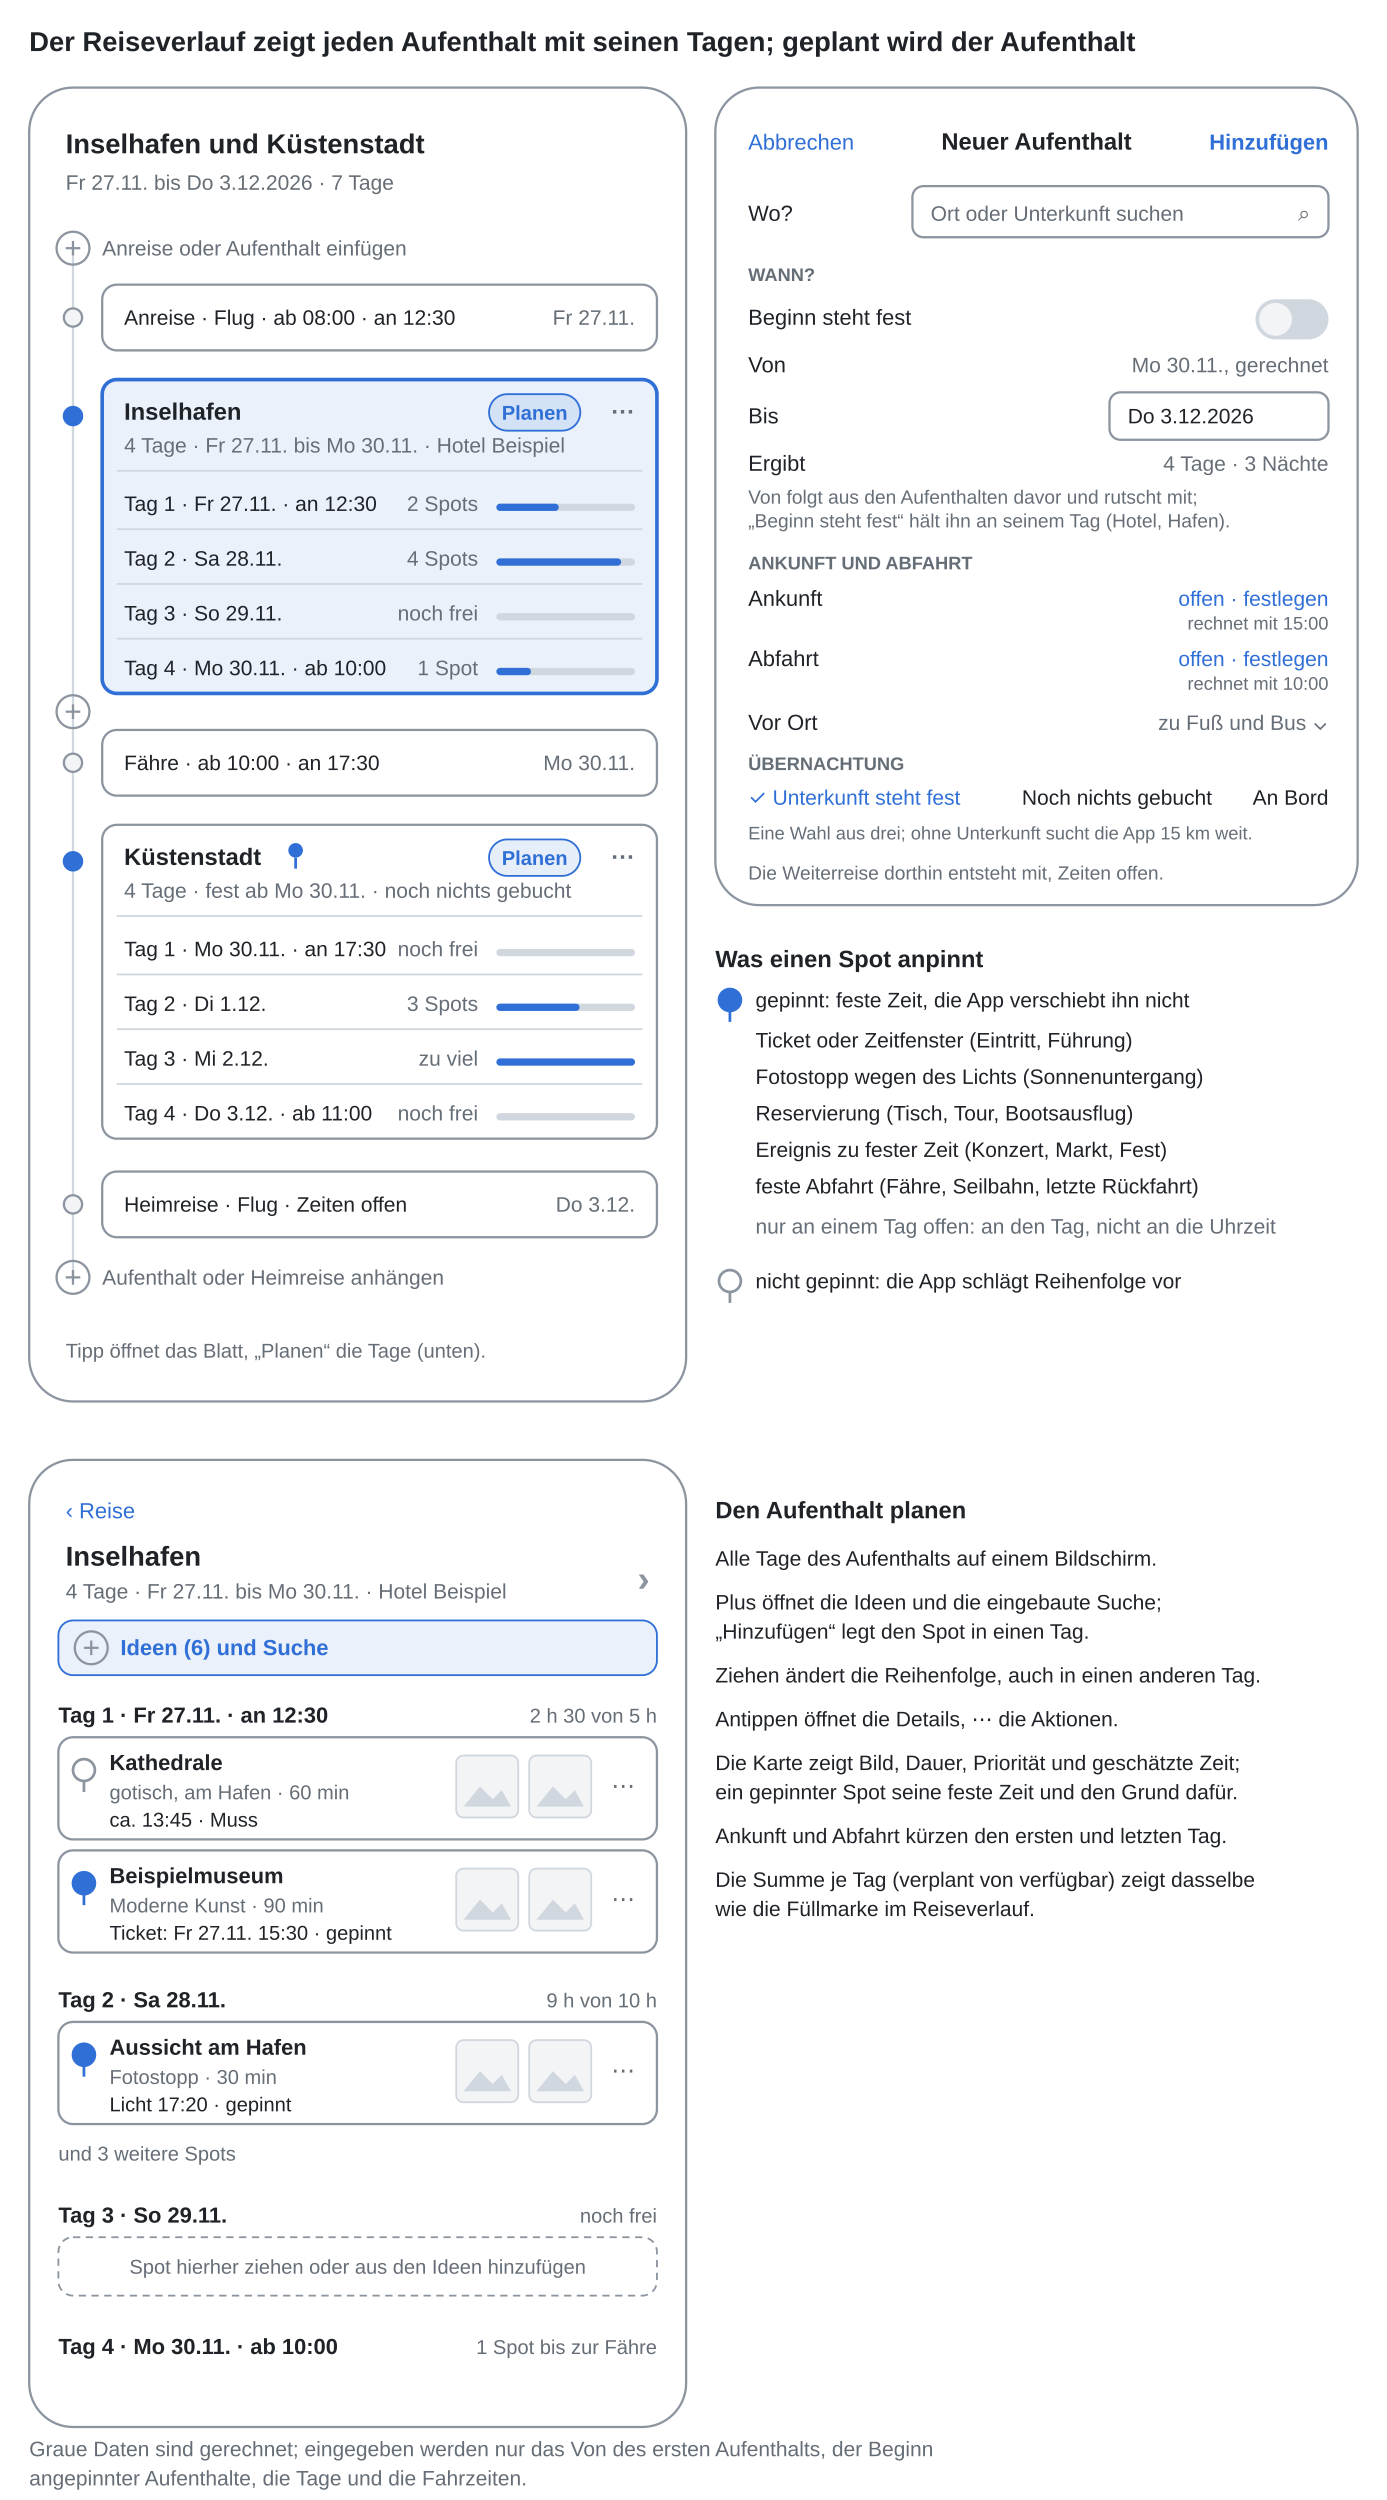
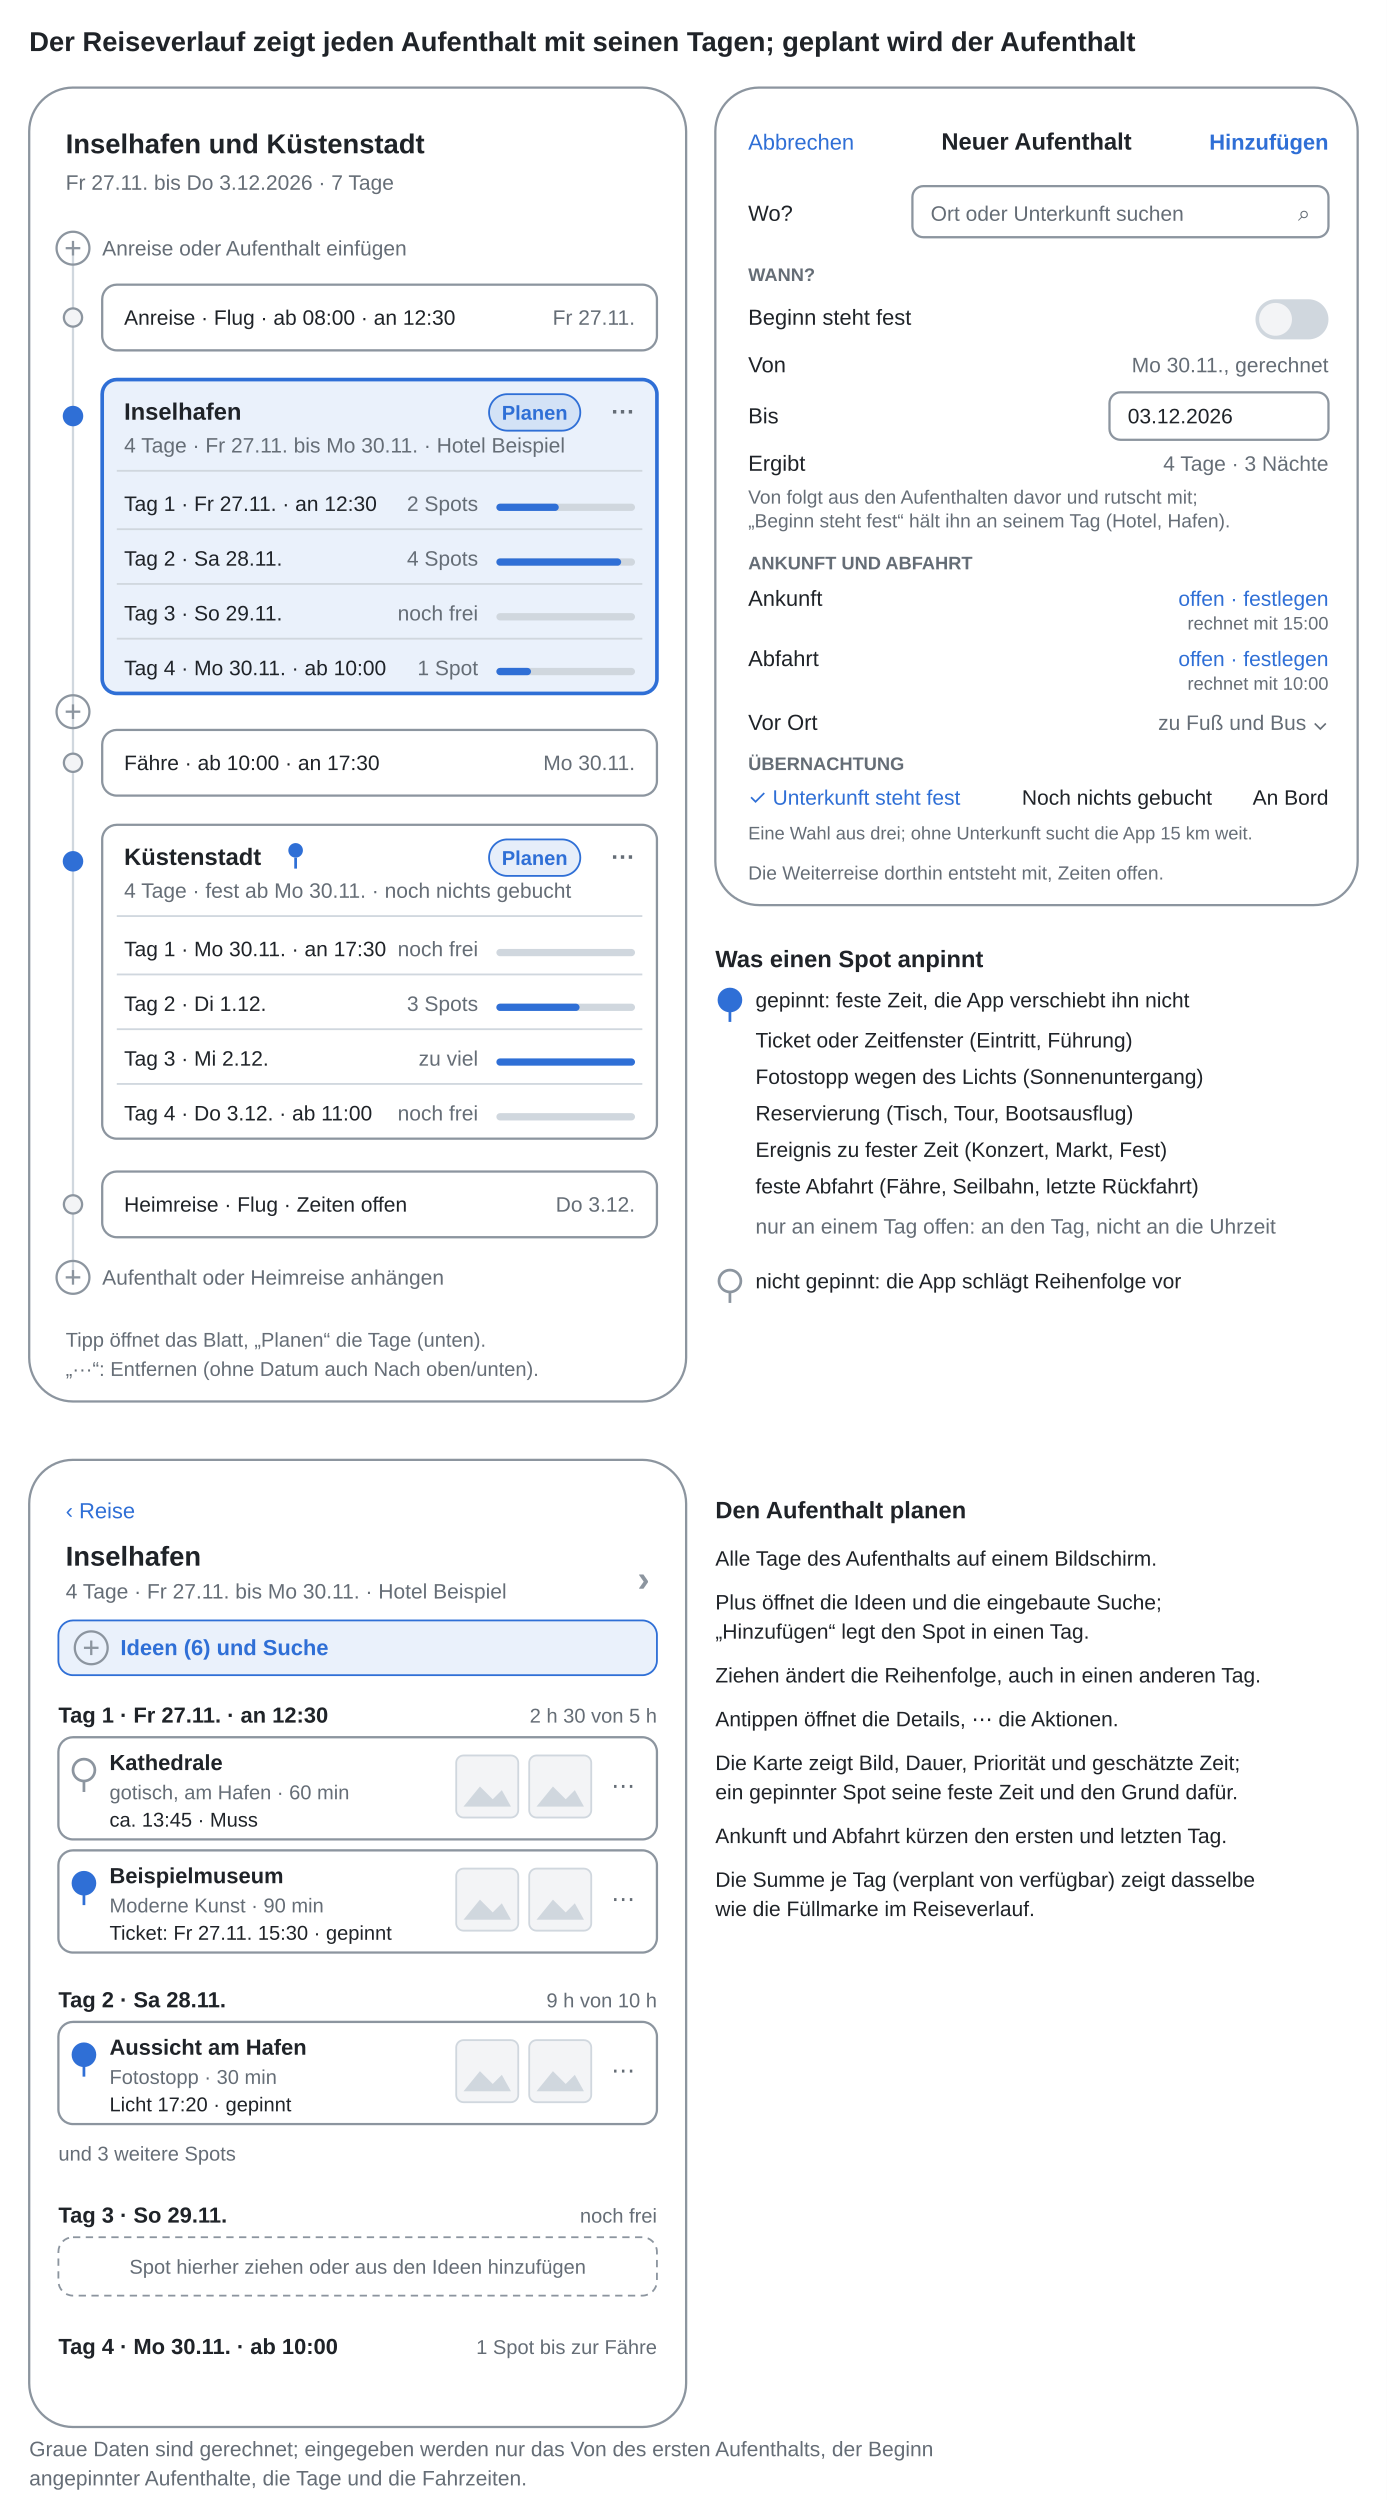
<svg xmlns="http://www.w3.org/2000/svg" width="760" height="1370" font-family="-apple-system, 'Helvetica Neue', Arial, sans-serif" viewBox="0 0 760 1370" role="img" aria-label="Der Reiseverlauf zeigt jeden Aufenthalt mit seinen Tagen; der Aufenthalt wird mit allen Tagen auf einmal geplant" font-size="13">
  <rect width="100%" height="100%" fill="#ffffff" />
  <text x="16" y="28" font-size="15" font-weight="600" fill="#1f2328">Der Reiseverlauf zeigt jeden Aufenthalt mit seinen Tagen; geplant wird der Aufenthalt</text>
  <g>
    <rect x="16" y="48" width="360" height="720" rx="24" fill="none" stroke="#8c959f" stroke-width="1.25" />
    <text x="36" y="84" font-size="15" font-weight="600" fill="#1f2328">Inselhafen und Küstenstadt</text>
    <text x="36" y="104" font-size="11.5" fill="#656d76">Fr 27.11. bis Do 3.12.2026 · 7 Tage</text>
  </g>
  <g>
    <line x1="40" y1="136" x2="40" y2="700" stroke="#d0d7de" stroke-width="1.25" />
  </g>
  <g>
    <g>
      <circle cx="40" cy="136" r="9" fill="none" stroke="#8c959f" stroke-width="1.25" />
      <path d="M36 136H44M40 132V140" stroke="#8c959f" stroke-width="1.25" />
    </g>
    <text x="56" y="140" font-size="11.5" fill="#656d76">Anreise oder Aufenthalt einfügen</text>
  </g>
  <g>
    <circle cx="40" cy="174" r="5" fill="#f3f4f6" stroke="#8c959f" stroke-width="1.25" />
    <rect x="56" y="156" width="304" height="36" rx="8" fill="none" fill-opacity="1" stroke="#8c959f" stroke-width="1.25" />
    <text x="68" y="178" font-size="11.5" fill="#1f2328">Anreise · Flug · ab 08:00 · an 12:30</text>
    <text x="348" y="178" text-anchor="end" font-size="11.5" fill="#656d76">Fr 27.11.</text>
  </g>
  <g>
    <circle cx="40" cy="228" r="5" fill="#2f6fd6" stroke="#2f6fd6" stroke-width="1.25" />
    <rect x="56" y="208" width="304" height="172" rx="8" fill="#2f6fd6" fill-opacity="0.1" stroke="#2f6fd6" stroke-width="2" />
    <text x="68" y="230" font-weight="600" fill="#1f2328">Inselhafen</text>
    <rect x="268" y="216" width="50" height="20" rx="10" fill="#2f6fd6" fill-opacity="0.12" stroke="#2f6fd6" />
    <text x="293" y="230" font-size="11" font-weight="600" text-anchor="middle" fill="#2f6fd6">Planen</text>
    <text x="348" y="230" font-size="13" font-weight="600" text-anchor="end" fill="#656d76">···</text>
    <text x="68" y="248" font-size="11.5" fill="#656d76">4 Tage · Fr 27.11. bis Mo 30.11. · Hotel Beispiel</text>
    <line x1="64" y1="258" x2="352" y2="258" stroke="#d0d7de" />
    <text x="68" y="280" font-size="11.5" fill="#1f2328">Tag 1 · Fr 27.11. · an 12:30</text>
    <text x="262" y="280" text-anchor="end" font-size="11.5" fill="#656d76">2 Spots</text>
    <g>
      <rect x="272" y="276" width="76" height="4" rx="2" fill="#d0d7de" />
      <rect x="272" y="276" width="34.2" height="4" rx="2" fill="#2f6fd6" />
    </g>
    <line x1="64" y1="290" x2="352" y2="290" stroke="#d0d7de" />
    <text x="68" y="310" font-size="11.5" fill="#1f2328">Tag 2 · Sa 28.11.</text>
    <text x="262" y="310" text-anchor="end" font-size="11.5" fill="#656d76">4 Spots</text>
    <g>
      <rect x="272" y="306" width="76" height="4" rx="2" fill="#d0d7de" />
      <rect x="272" y="306" width="68.4" height="4" rx="2" fill="#2f6fd6" />
    </g>
    <line x1="64" y1="320" x2="352" y2="320" stroke="#d0d7de" />
    <text x="68" y="340" font-size="11.5" fill="#1f2328">Tag 3 · So 29.11.</text>
    <text x="262" y="340" text-anchor="end" font-size="11.5" fill="#656d76">noch frei</text>
    <g>
      <rect x="272" y="336" width="76" height="4" rx="2" fill="#d0d7de" />
      <rect x="272" y="336" width="0" height="4" rx="2" fill="#2f6fd6" />
    </g>
    <line x1="64" y1="350" x2="352" y2="350" stroke="#d0d7de" />
    <text x="68" y="370" font-size="11.5" fill="#1f2328">Tag 4 · Mo 30.11. · ab 10:00</text>
    <text x="262" y="370" text-anchor="end" font-size="11.5" fill="#656d76">1 Spot</text>
    <g>
      <rect x="272" y="366" width="76" height="4" rx="2" fill="#d0d7de" />
      <rect x="272" y="366" width="19" height="4" rx="2" fill="#2f6fd6" />
    </g>
  </g>
  <g>
    <g>
      <circle cx="40" cy="390" r="9" fill="none" stroke="#8c959f" stroke-width="1.25" />
      <path d="M36 390H44M40 386V394" stroke="#8c959f" stroke-width="1.25" />
    </g>
  </g>
  <g>
    <circle cx="40" cy="418" r="5" fill="#f3f4f6" stroke="#8c959f" stroke-width="1.25" />
    <rect x="56" y="400" width="304" height="36" rx="8" fill="none" fill-opacity="1" stroke="#8c959f" stroke-width="1.25" />
    <text x="68" y="422" font-size="11.5" fill="#1f2328">Fähre · ab 10:00 · an 17:30</text>
    <text x="348" y="422" text-anchor="end" font-size="11.5" fill="#656d76">Mo 30.11.</text>
  </g>
  <g>
    <circle cx="40" cy="472" r="5" fill="#2f6fd6" stroke="#2f6fd6" stroke-width="1.25" />
    <rect x="56" y="452" width="304" height="172" rx="8" fill="none" fill-opacity="1" stroke="#8c959f" stroke-width="1.25" />
    <text x="68" y="474" font-weight="600" fill="#1f2328">Küstenstadt</text>
    <circle cx="162" cy="466" r="4" fill="#2f6fd6" />
    <line x1="162" y1="470" x2="162" y2="476" stroke="#2f6fd6" stroke-width="1.5" />
    <rect x="268" y="460" width="50" height="20" rx="10" fill="#2f6fd6" fill-opacity="0.12" stroke="#2f6fd6" />
    <text x="293" y="474" font-size="11" font-weight="600" text-anchor="middle" fill="#2f6fd6">Planen</text>
    <text x="348" y="474" font-size="13" font-weight="600" text-anchor="end" fill="#656d76">···</text>
    <text x="68" y="492" font-size="11.5" fill="#656d76">4 Tage · fest ab Mo 30.11. · noch nichts gebucht</text>
    <line x1="64" y1="502" x2="352" y2="502" stroke="#d0d7de" />
    <text x="68" y="524" font-size="11.5" fill="#1f2328">Tag 1 · Mo 30.11. · an 17:30</text>
    <text x="262" y="524" text-anchor="end" font-size="11.5" fill="#656d76">noch frei</text>
    <g>
      <rect x="272" y="520" width="76" height="4" rx="2" fill="#d0d7de" />
      <rect x="272" y="520" width="0" height="4" rx="2" fill="#2f6fd6" />
    </g>
    <line x1="64" y1="534" x2="352" y2="534" stroke="#d0d7de" />
    <text x="68" y="554" font-size="11.5" fill="#1f2328">Tag 2 · Di 1.12.</text>
    <text x="262" y="554" text-anchor="end" font-size="11.5" fill="#656d76">3 Spots</text>
    <g>
      <rect x="272" y="550" width="76" height="4" rx="2" fill="#d0d7de" />
      <rect x="272" y="550" width="45.6" height="4" rx="2" fill="#2f6fd6" />
    </g>
    <line x1="64" y1="564" x2="352" y2="564" stroke="#d0d7de" />
    <text x="68" y="584" font-size="11.5" fill="#1f2328">Tag 3 · Mi 2.12.</text>
    <text x="262" y="584" text-anchor="end" font-size="11.5" fill="#656d76">zu viel</text>
    <rect x="272" y="580" width="76" height="4" rx="2" fill="#2f6fd6" />
    <line x1="64" y1="594" x2="352" y2="594" stroke="#d0d7de" />
    <text x="68" y="614" font-size="11.5" fill="#1f2328">Tag 4 · Do 3.12. · ab 11:00</text>
    <text x="262" y="614" text-anchor="end" font-size="11.5" fill="#656d76">noch frei</text>
    <g>
      <rect x="272" y="610" width="76" height="4" rx="2" fill="#d0d7de" />
      <rect x="272" y="610" width="0" height="4" rx="2" fill="#2f6fd6" />
    </g>
  </g>
  <g>
    <circle cx="40" cy="660" r="5" fill="#f3f4f6" stroke="#8c959f" stroke-width="1.25" />
    <rect x="56" y="642" width="304" height="36" rx="8" fill="none" fill-opacity="1" stroke="#8c959f" stroke-width="1.25" />
    <text x="68" y="664" font-size="11.5" fill="#1f2328">Heimreise · Flug · Zeiten offen</text>
    <text x="348" y="664" text-anchor="end" font-size="11.5" fill="#656d76">Do 3.12.</text>
  </g>
  <g>
    <g>
      <circle cx="40" cy="700" r="9" fill="none" stroke="#8c959f" stroke-width="1.25" />
      <path d="M36 700H44M40 696V704" stroke="#8c959f" stroke-width="1.25" />
    </g>
    <text x="56" y="704" font-size="11.5" fill="#656d76">Aufenthalt oder Heimreise anhängen</text>
  </g>
-   <text x="36" y="744" font-size="11" fill="#656d76">Tipp öffnet das Blatt, „Planen“ die Tage (unten).</text>
+   <text x="36" y="738" font-size="11" fill="#656d76">Tipp öffnet das Blatt, „Planen“ die Tage (unten).</text>
+   <text x="36" y="754" font-size="11" fill="#656d76">„···“: Entfernen (ohne Datum auch Nach oben/unten).</text>
  <g>
    <rect x="392" y="48" width="352" height="448" rx="24" fill="none" stroke="#8c959f" stroke-width="1.25" />
    <text x="410" y="82" font-size="12" fill="#2f6fd6">Abbrechen</text>
    <text x="568" y="82" text-anchor="middle" font-size="13" font-weight="600" fill="#1f2328">Neuer Aufenthalt</text>
    <text x="728" y="82" text-anchor="end" font-size="12" font-weight="600" fill="#2f6fd6">Hinzufügen</text>
    <text x="410" y="121" font-size="12" fill="#1f2328">Wo?</text>
    <rect x="500" y="102" width="228" height="28" rx="6" fill="none" stroke="#8c959f" stroke-width="1.25" />
    <text x="510" y="121" font-size="11.5" fill="#656d76">Ort oder Unterkunft suchen</text>
    <text x="718" y="121" text-anchor="end" font-size="12" fill="#656d76">⌕</text>
    <text x="410" y="154" font-size="10" font-weight="600" fill="#656d76">WANN?</text>
    <text x="410" y="178" font-size="12" fill="#1f2328">Beginn steht fest</text>
    <rect x="688" y="164" width="40" height="22" rx="11" fill="#d0d7de" />
    <circle cx="699" cy="175" r="9" fill="#f3f4f6" />
    <text x="410" y="204" font-size="12" fill="#1f2328">Von</text>
    <text x="728" y="204" font-size="11.5" text-anchor="end" fill="#656d76">Mo 30.11., gerechnet</text>
    <text x="410" y="232" font-size="12" fill="#1f2328">Bis</text>
    <rect x="608" y="215" width="120" height="26" rx="6" fill="none" stroke="#8c959f" stroke-width="1.25" />
-     <text x="618" y="232" font-size="11.5" fill="#1f2328">Do 3.12.2026</text>
+     <text x="618" y="232" font-size="11.5" fill="#1f2328">03.12.2026</text>
    <text x="410" y="258" font-size="12" fill="#1f2328">Ergibt</text>
    <text x="728" y="258" font-size="11.5" text-anchor="end" fill="#656d76">4 Tage · 3 Nächte</text>
    <text x="410" y="276" font-size="10.5" fill="#656d76">Von folgt aus den Aufenthalten davor und rutscht mit;</text>
    <text x="410" y="289" font-size="10.5" fill="#656d76">„Beginn steht fest“ hält ihn an seinem Tag (Hotel, Hafen).</text>
    <text x="410" y="312" font-size="10" font-weight="600" fill="#656d76">ANKUNFT UND ABFAHRT</text>
    <text x="410" y="332" font-size="12" fill="#1f2328">Ankunft</text>
    <text x="728" y="332" font-size="11.5" text-anchor="end" fill="#2f6fd6">offen · festlegen</text>
    <text x="728" y="345" font-size="10" text-anchor="end" fill="#656d76">rechnet mit 15:00</text>
    <text x="410" y="365" font-size="12" fill="#1f2328">Abfahrt</text>
    <text x="728" y="365" font-size="11.5" text-anchor="end" fill="#2f6fd6">offen · festlegen</text>
    <text x="728" y="378" font-size="10" text-anchor="end" fill="#656d76">rechnet mit 10:00</text>
    <text x="410" y="400" font-size="12" fill="#1f2328">Vor Ort</text>
    <text x="728" y="400" font-size="11.5" text-anchor="end" fill="#656d76">zu Fuß und Bus ⌄</text>
    <text x="410" y="422" font-size="10" font-weight="600" fill="#656d76">ÜBERNACHTUNG</text>
    <text x="410" y="441" font-size="11.5" fill="#2f6fd6">✓ Unterkunft steht fest</text>
    <text x="560" y="441" font-size="11.5" fill="#1f2328">Noch nichts gebucht</text>
    <text x="728" y="441" font-size="11.5" text-anchor="end" fill="#1f2328">An Bord</text>
    <text x="410" y="460" font-size="10" fill="#656d76">Eine Wahl aus drei; ohne Unterkunft sucht die App 15 km weit.</text>
    <text x="410" y="482" font-size="10.5" fill="#656d76">Die Weiterreise dorthin entsteht mit, Zeiten offen.</text>
  </g>
  <g>
    <text x="392" y="530" font-size="13" font-weight="600" fill="#1f2328">Was einen Spot anpinnt</text>
    <g>
      <circle cx="400" cy="548" r="6" fill="#2f6fd6" stroke="#2f6fd6" stroke-width="1.5" />
      <line x1="400" y1="554" x2="400" y2="560" stroke="#2f6fd6" stroke-width="1.5" />
    </g>
    <text x="414" y="552" font-size="11.5" fill="#1f2328">gepinnt: feste Zeit, die App verschiebt ihn nicht</text>
    <text x="414" y="574" font-size="11.5" fill="#1f2328">Ticket oder Zeitfenster (Eintritt, Führung)</text>
    <text x="414" y="594" font-size="11.5" fill="#1f2328">Fotostopp wegen des Lichts (Sonnenuntergang)</text>
    <text x="414" y="614" font-size="11.5" fill="#1f2328">Reservierung (Tisch, Tour, Bootsausflug)</text>
    <text x="414" y="634" font-size="11.5" fill="#1f2328">Ereignis zu fester Zeit (Konzert, Markt, Fest)</text>
    <text x="414" y="654" font-size="11.5" fill="#1f2328">feste Abfahrt (Fähre, Seilbahn, letzte Rückfahrt)</text>
    <text x="414" y="676" font-size="11.5" fill="#656d76">nur an einem Tag offen: an den Tag, nicht an die Uhrzeit</text>
    <g>
      <circle cx="400" cy="702" r="6" fill="none" stroke="#8c959f" stroke-width="1.5" />
      <line x1="400" y1="708" x2="400" y2="714" stroke="#8c959f" stroke-width="1.5" />
    </g>
    <text x="414" y="706" font-size="11.5" fill="#1f2328">nicht gepinnt: die App schlägt Reihenfolge vor</text>
  </g>
  <g>
    <rect x="16" y="800" width="360" height="530" rx="24" fill="none" stroke="#8c959f" stroke-width="1.25" />
    <text x="36" y="832" font-size="12" fill="#2f6fd6">‹ Reise</text>
    <text x="356" y="872" text-anchor="end" font-size="20" font-weight="600" fill="#8c959f">›</text>
    <text x="36" y="858" font-size="15" font-weight="600" fill="#1f2328">Inselhafen</text>
    <text x="36" y="876" font-size="11.5" fill="#656d76">4 Tage · Fr 27.11. bis Mo 30.11. · Hotel Beispiel</text>
    <rect x="32" y="888" width="328" height="30" rx="8" fill="#2f6fd6" fill-opacity="0.1" stroke="#2f6fd6" />
    <g>
      <circle cx="50" cy="903" r="9" fill="none" stroke="#8c959f" stroke-width="1.25" />
      <path d="M46 903H54M50 899V907" stroke="#8c959f" stroke-width="1.25" />
    </g>
    <text x="66" y="907" font-size="12" font-weight="600" fill="#2f6fd6">Ideen (6) und Suche</text>
    <text x="32" y="944" font-size="12" font-weight="600" fill="#1f2328">Tag 1 · Fr 27.11. · an 12:30</text>
    <text x="360" y="944" text-anchor="end" font-size="11" fill="#656d76">2 h 30 von 5 h</text>
    <rect x="32" y="952" width="328" height="56" rx="8" fill="none" fill-opacity="1" stroke="#8c959f" stroke-width="1.25" />
    <g>
      <circle cx="46" cy="970" r="6" fill="none" stroke="#8c959f" stroke-width="1.5" />
      <line x1="46" y1="976" x2="46" y2="982" stroke="#8c959f" stroke-width="1.5" />
    </g>
    <text x="60" y="970" font-size="12" font-weight="600" fill="#1f2328">Kathedrale</text>
    <text x="60" y="986" font-size="11" fill="#656d76">gotisch, am Hafen · 60 min</text>
    <text x="60" y="1001" font-size="11" fill="#1f2328">ca. 13:45 · Muss</text>
    <g>
      <rect x="250" y="962" width="34" height="34" rx="4" fill="#f3f4f6" stroke="#d0d7de" />
      <path d="M254 990L263 979L270 986L275 981L280 990Z" fill="#d0d7de" />
    </g>
    <g>
      <rect x="290" y="962" width="34" height="34" rx="4" fill="#f3f4f6" stroke="#d0d7de" />
      <path d="M294 990L303 979L310 986L315 981L320 990Z" fill="#d0d7de" />
    </g>
    <text x="348" y="983" text-anchor="end" font-size="13" fill="#656d76">⋯</text>
    <rect x="32" y="1014" width="328" height="56" rx="8" fill="none" fill-opacity="1" stroke="#8c959f" stroke-width="1.25" />
    <g>
      <circle cx="46" cy="1032" r="6" fill="#2f6fd6" stroke="#2f6fd6" stroke-width="1.5" />
      <line x1="46" y1="1038" x2="46" y2="1044" stroke="#2f6fd6" stroke-width="1.5" />
    </g>
    <text x="60" y="1032" font-size="12" font-weight="600" fill="#1f2328">Beispielmuseum</text>
    <text x="60" y="1048" font-size="11" fill="#656d76">Moderne Kunst · 90 min</text>
    <text x="60" y="1063" font-size="11" fill="#1f2328">Ticket: Fr 27.11. 15:30 · gepinnt</text>
    <g>
      <rect x="250" y="1024" width="34" height="34" rx="4" fill="#f3f4f6" stroke="#d0d7de" />
      <path d="M254 1052L263 1041L270 1048L275 1043L280 1052Z" fill="#d0d7de" />
    </g>
    <g>
      <rect x="290" y="1024" width="34" height="34" rx="4" fill="#f3f4f6" stroke="#d0d7de" />
      <path d="M294 1052L303 1041L310 1048L315 1043L320 1052Z" fill="#d0d7de" />
    </g>
    <text x="348" y="1045" text-anchor="end" font-size="13" fill="#656d76">⋯</text>
    <text x="32" y="1100" font-size="12" font-weight="600" fill="#1f2328">Tag 2 · Sa 28.11.</text>
    <text x="360" y="1100" text-anchor="end" font-size="11" fill="#656d76">9 h von 10 h</text>
    <rect x="32" y="1108" width="328" height="56" rx="8" fill="none" fill-opacity="1" stroke="#8c959f" stroke-width="1.25" />
    <g>
      <circle cx="46" cy="1126" r="6" fill="#2f6fd6" stroke="#2f6fd6" stroke-width="1.5" />
      <line x1="46" y1="1132" x2="46" y2="1138" stroke="#2f6fd6" stroke-width="1.5" />
    </g>
    <text x="60" y="1126" font-size="12" font-weight="600" fill="#1f2328">Aussicht am Hafen</text>
    <text x="60" y="1142" font-size="11" fill="#656d76">Fotostopp · 30 min</text>
    <text x="60" y="1157" font-size="11" fill="#1f2328">Licht 17:20 · gepinnt</text>
    <g>
      <rect x="250" y="1118" width="34" height="34" rx="4" fill="#f3f4f6" stroke="#d0d7de" />
      <path d="M254 1146L263 1135L270 1142L275 1137L280 1146Z" fill="#d0d7de" />
    </g>
    <g>
      <rect x="290" y="1118" width="34" height="34" rx="4" fill="#f3f4f6" stroke="#d0d7de" />
      <path d="M294 1146L303 1135L310 1142L315 1137L320 1146Z" fill="#d0d7de" />
    </g>
    <text x="348" y="1139" text-anchor="end" font-size="13" fill="#656d76">⋯</text>
    <text x="32" y="1184" font-size="11" fill="#656d76">und 3 weitere Spots</text>
    <text x="32" y="1218" font-size="12" font-weight="600" fill="#1f2328">Tag 3 · So 29.11.</text>
    <text x="360" y="1218" text-anchor="end" font-size="11" fill="#656d76">noch frei</text>
    <rect x="32" y="1226" width="328" height="32" rx="8" fill="none" stroke="#8c959f" stroke-dasharray="4 3" />
    <text x="196" y="1246" text-anchor="middle" font-size="11" fill="#656d76">Spot hierher ziehen oder aus den Ideen hinzufügen</text>
    <text x="32" y="1290" font-size="12" font-weight="600" fill="#1f2328">Tag 4 · Mo 30.11. · ab 10:00</text>
    <text x="360" y="1290" text-anchor="end" font-size="11" fill="#656d76">1 Spot bis zur Fähre</text>
  </g>
  <g>
    <text x="392" y="832" font-size="13" font-weight="600" fill="#1f2328">Den Aufenthalt planen</text>
    <text x="392" y="858" font-size="11.5" fill="#1f2328">Alle Tage des Aufenthalts auf einem Bildschirm.</text>
    <text x="392" y="882" font-size="11.5" fill="#1f2328">Plus öffnet die Ideen und die eingebaute Suche;</text>
    <text x="392" y="898" font-size="11.5" fill="#1f2328">„Hinzufügen“ legt den Spot in einen Tag.</text>
    <text x="392" y="922" font-size="11.5" fill="#1f2328">Ziehen ändert die Reihenfolge, auch in einen anderen Tag.</text>
    <text x="392" y="946" font-size="11.5" fill="#1f2328">Antippen öffnet die Details, ⋯ die Aktionen.</text>
    <text x="392" y="970" font-size="11.5" fill="#1f2328">Die Karte zeigt Bild, Dauer, Priorität und geschätzte Zeit;</text>
    <text x="392" y="986" font-size="11.5" fill="#1f2328">ein gepinnter Spot seine feste Zeit und den Grund dafür.</text>
    <text x="392" y="1010" font-size="11.5" fill="#1f2328">Ankunft und Abfahrt kürzen den ersten und letzten Tag.</text>
    <text x="392" y="1034" font-size="11.5" fill="#1f2328">Die Summe je Tag (verplant von verfügbar) zeigt dasselbe</text>
    <text x="392" y="1050" font-size="11.5" fill="#1f2328">wie die Füllmarke im Reiseverlauf.</text>
  </g>
  <text x="16" y="1346" font-size="11.5" fill="#656d76">Graue Daten sind gerechnet; eingegeben werden nur das Von des ersten Aufenthalts, der Beginn</text>
  <text x="16" y="1362" font-size="11.5" fill="#656d76">angepinnter Aufenthalte, die Tage und die Fahrzeiten.</text>
</svg>
